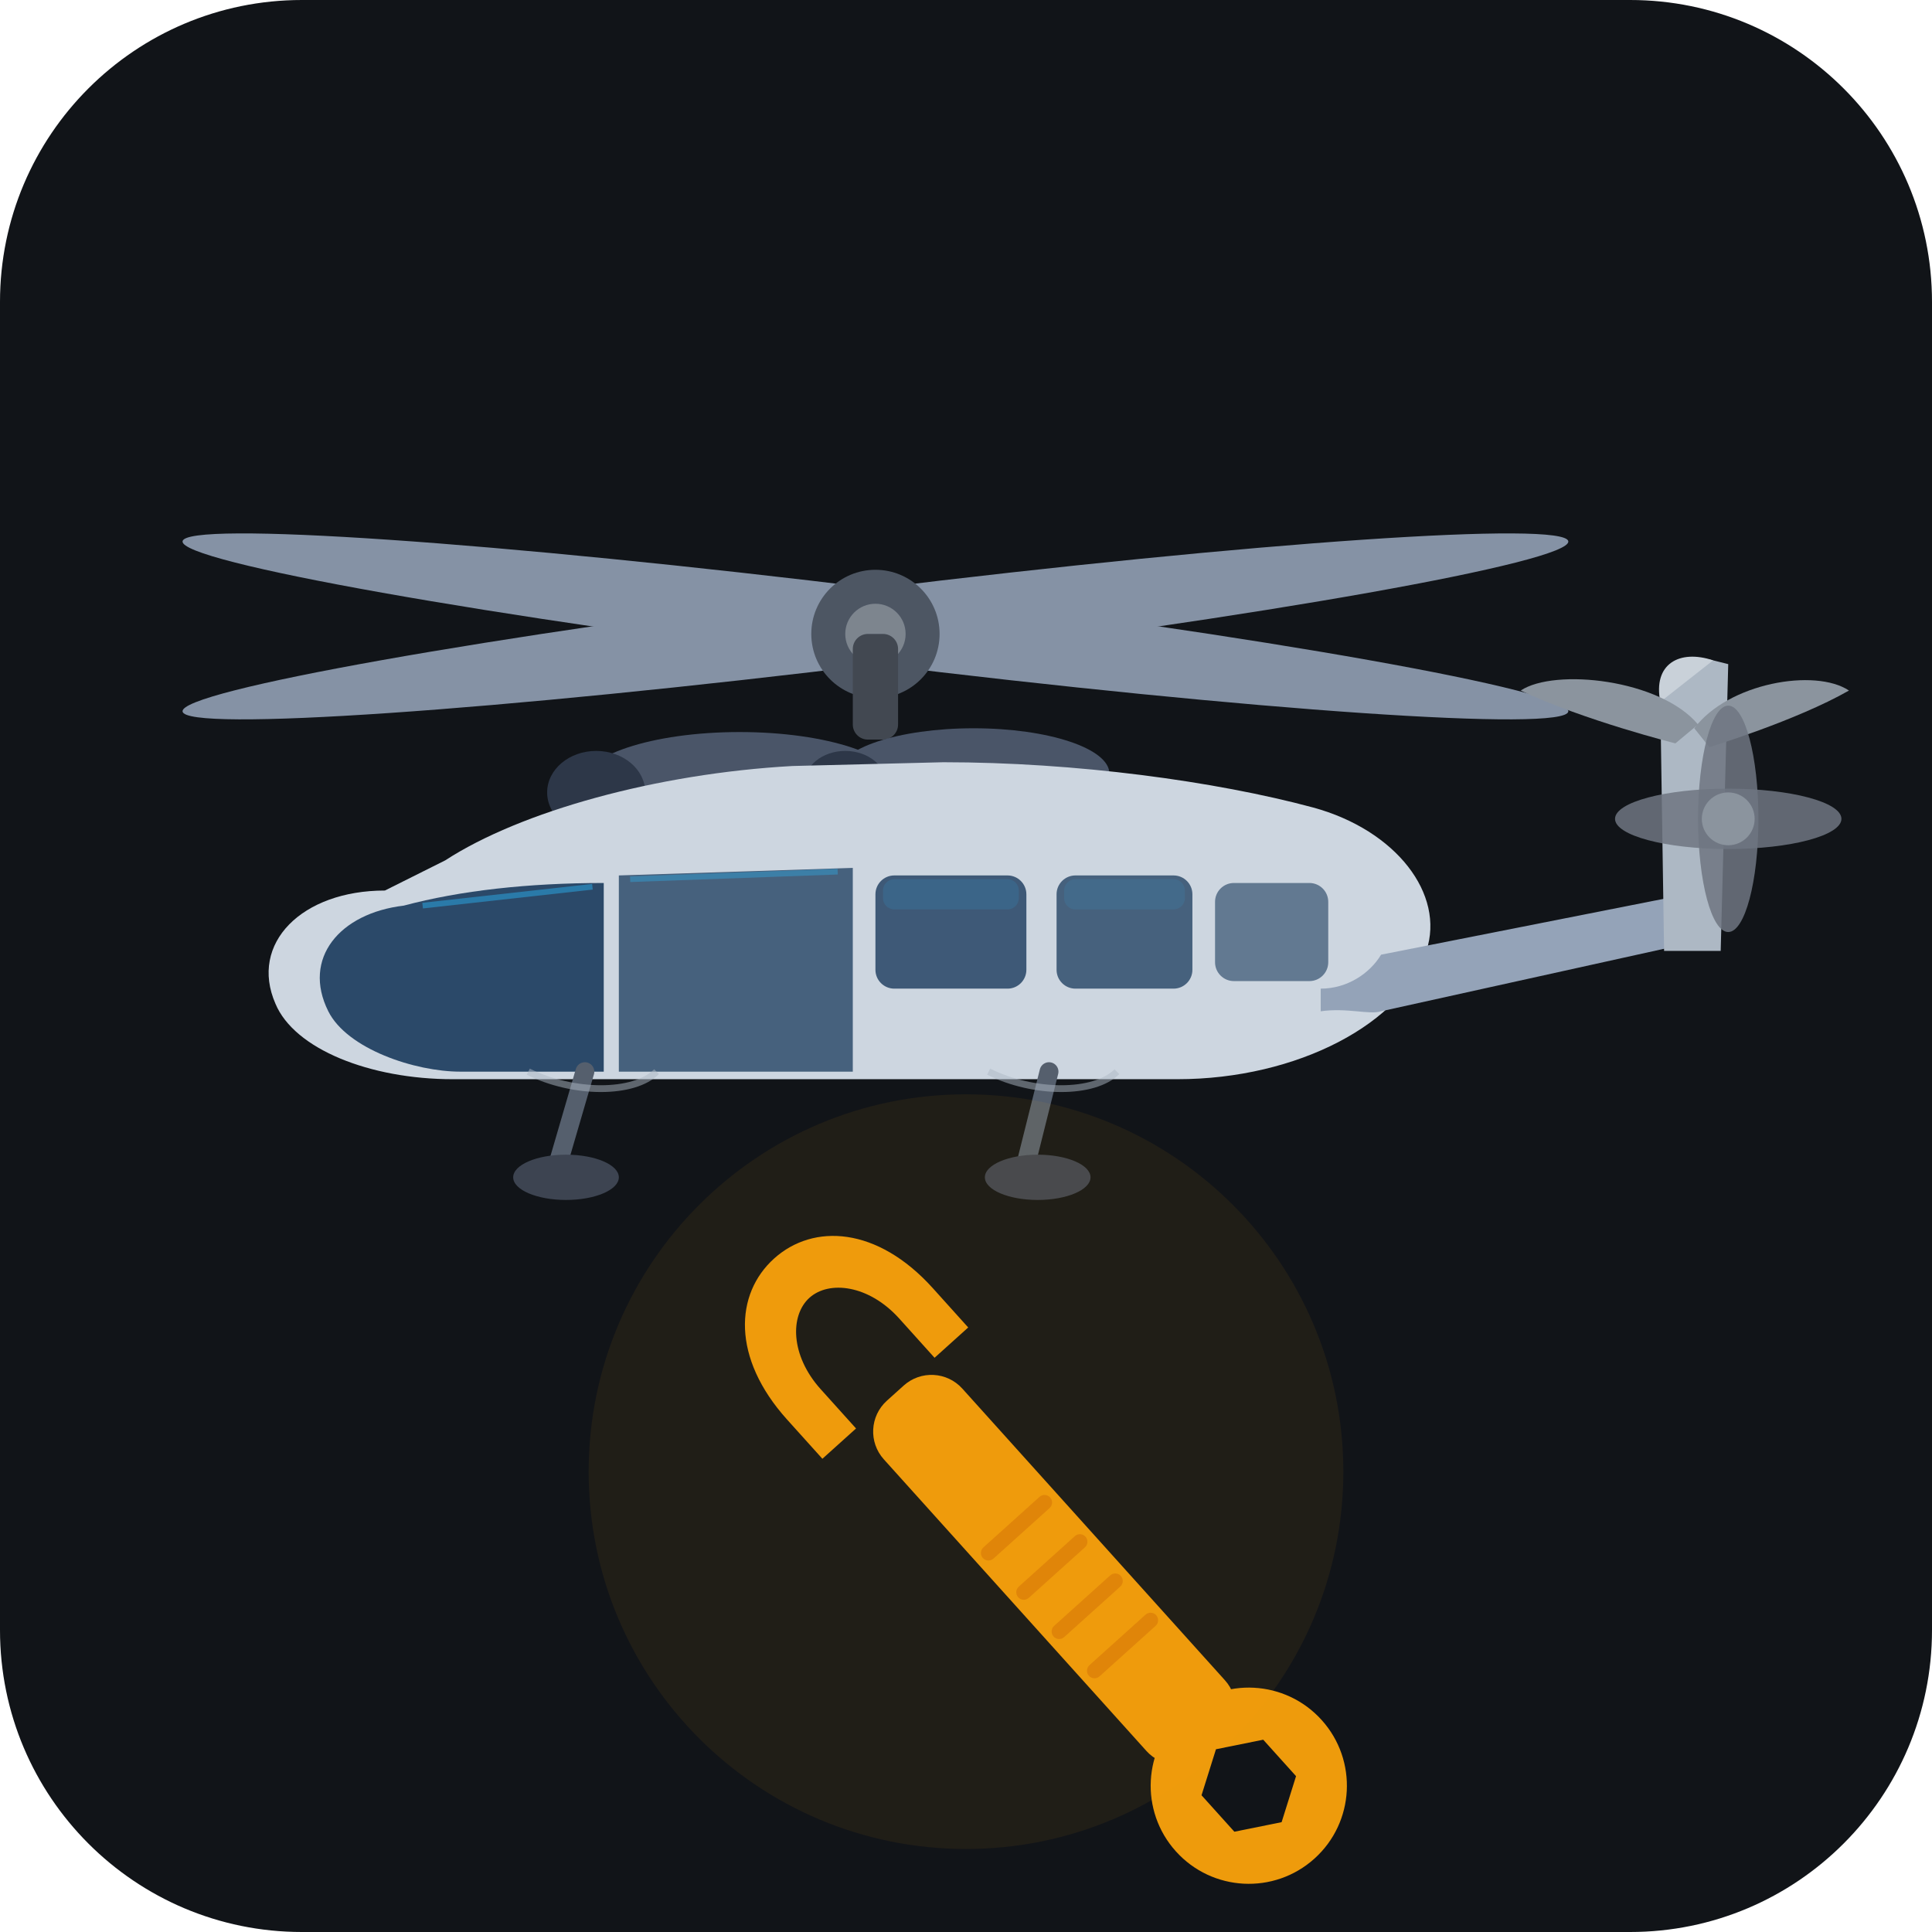
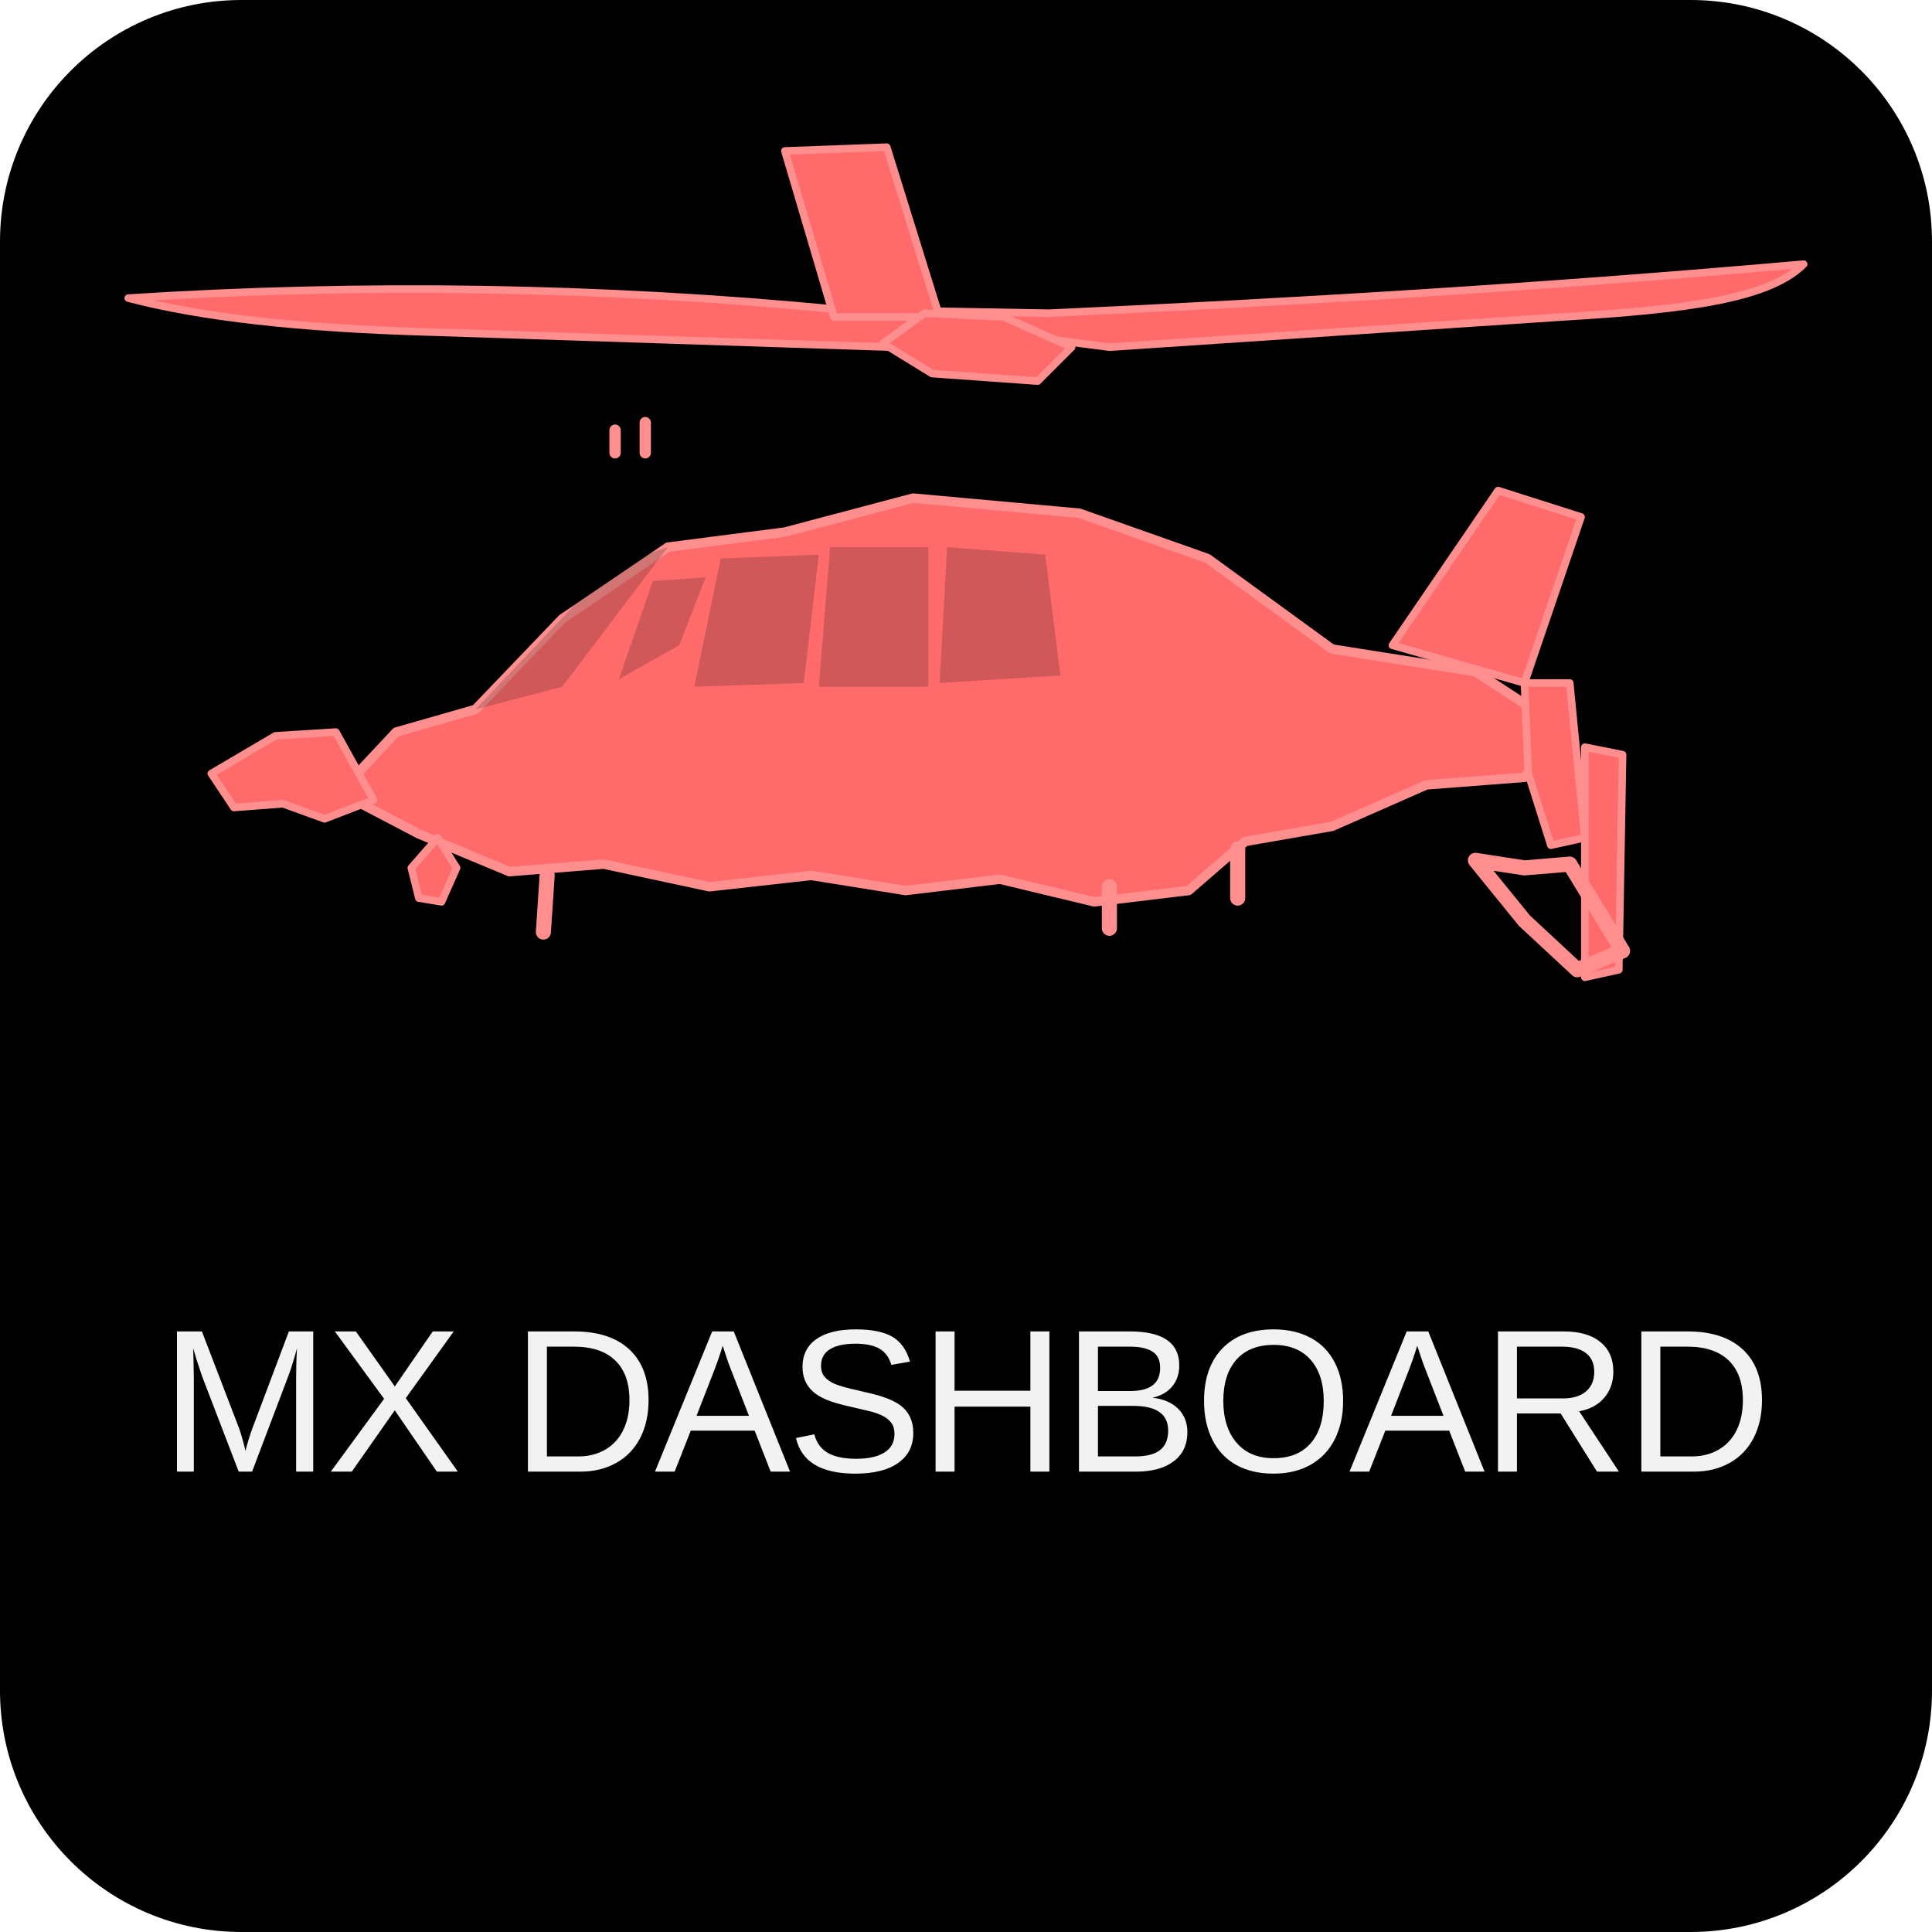
- <svg xmlns="http://www.w3.org/2000/svg" viewBox="0 0 512 512" width="512" height="512">
-   <rect width="512" height="512" rx="80" fill="#111418" />
-   <g opacity="0.88">
-     <ellipse cx="232" cy="166" rx="185" ry="10" fill="#94a3b8" transform="rotate(-7 232 166)" />
-     <ellipse cx="232" cy="166" rx="185" ry="10" fill="#94a3b8" transform="rotate(7 232 166)" />
-     <circle cx="232" cy="168" r="17" fill="#555f6d" />
-     <circle cx="232" cy="168" r="8" fill="#8b949e" />
-     <rect x="226" y="168" width="12" height="28" rx="4" fill="#484f58" />
+ <svg xmlns="http://www.w3.org/2000/svg" viewBox="0 0 512 512" width="512" height="512" role="img" aria-labelledby="title desc">
+   <rect width="512" height="512" rx="64" fill="#000000" />
+   <g fill="#ff6b6b" stroke="#ff8f8f" stroke-linecap="round" stroke-linejoin="round">
+     <path d="M34 79C96 75 160 76 222 82L278 83C344 80 410 76 478 70C469 79 448 82 414 84L294 92L263 88L236 92L114 88C79 87 53 84 34 79Z" stroke-width="2" />
+     <path d="M208 40L235 39L249 84L221 84Z" stroke-width="2" />
+     <path d="M245 83L266 84L284 92L275 101L247 99L234 91Z" stroke-width="2" />
+     <path d="M90 210L105 194L126 188L149 164L177 145L208 141L242 132L286 136L320 148L353 172L391 178L414 193L404 206L378 208L353 219L330 223L315 236L290 239L265 233L240 236L215 232L188 235L160 229L135 231L111 221Z" stroke-width="2.5" />
+     <path d="M126 188L162 150L177 145L149 182Z" fill="#000000" opacity="0.18" stroke="none" />
+     <path d="M173 154L187 153L180 171L164 180Z" fill="#000000" opacity="0.18" stroke="none" />
+     <path d="M191 148L217 147L213 181L184 182Z" fill="#000000" opacity="0.18" stroke="none" />
+     <path d="M220 145L246 145L246 182L217 182Z" fill="#000000" opacity="0.18" stroke="none" />
+     <path d="M251 145L277 147L281 179L249 181Z" fill="#000000" opacity="0.18" stroke="none" />
+     <path d="M369 171L397 130L419 137L404 181Z" stroke-width="2" />
+     <path d="M404 181L416 181L420 222L411 224L405 205Z" stroke-width="2" />
+     <path d="M420 198L430 200L429 257L420 259Z" stroke-width="2" />
+     <path d="M404 230L416 229L430 252L418 257L404 244L391 228Z" fill="none" stroke-width="4" />
+     <path d="M99 212L86 217L75 213L62 214L56 205L73 195L89 194Z" stroke-width="2" />
+     <path d="M116 222L109 230L111 238L117 239L121 230Z" stroke-width="2" />
+     <path d="M145 232L144 247" fill="none" stroke-width="4" />
+     <path d="M294 235L294 246" fill="none" stroke-width="4" />
+     <path d="M328 225L328 238" fill="none" stroke-width="4" />
+     <path d="M163 114L163 120" fill="none" stroke-width="3" />
+     <path d="M171 112L171 120" fill="none" stroke-width="3" />
  </g>
-   <ellipse cx="196" cy="208" rx="42" ry="14" fill="#4a5568" />
-   <ellipse cx="258" cy="205" rx="36" ry="12" fill="#4a5568" />
-   <ellipse cx="158" cy="210" rx="13" ry="11" fill="#2d3748" />
-   <ellipse cx="224" cy="208" rx="11" ry="9" fill="#2d3748" />
-   <path d="     M 102 236     C 80 236 66 250 73 266     C 78 278 98 286 120 286     L 312 286     C 344 286 372 271 378 252     C 383 237 370 220 348 214     C 322 207 285 202 250 202     L 210 203     C 174 205 138 215 118 228     Z   " fill="#cdd6e0" />
-   <path d="     M 107 240     C 90 242 80 254 87 268     C 92 278 110 284 122 284     L 160 284 L 160 234     C 140 234 122 236 107 240 Z   " fill="#1a3a5c" opacity="0.9" />
-   <path d="M 164 232 L 164 284 L 226 284 L 226 230 Z" fill="#1a3a5c" opacity="0.75" />
-   <line x1="112" y1="240" x2="157" y2="235" stroke="#29b6f6" stroke-width="1.5" opacity="0.45" />
-   <line x1="167" y1="233" x2="222" y2="231" stroke="#29b6f6" stroke-width="1.5" opacity="0.35" />
-   <rect x="232" y="232" width="40" height="30" rx="5" fill="#1a3a5c" opacity="0.8" />
-   <rect x="280" y="232" width="36" height="30" rx="5" fill="#1a3a5c" opacity="0.75" />
-   <rect x="322" y="234" width="30" height="26" rx="5" fill="#1a3a5c" opacity="0.6" />
-   <rect x="234" y="233" width="36" height="8" rx="3" fill="#29b6f6" opacity="0.13" />
-   <rect x="282" y="233" width="32" height="8" rx="3" fill="#29b6f6" opacity="0.11" />
-   <path d="     M 350 262     C 357 262 363 258 366 253     L 452 236 L 452 249     L 366 268     C 363 269 357 267 350 268 Z   " fill="#94a3b8" />
-   <path d="     M 440 186 C 439 178 446 173 454 175     L 458 176 L 456 252 L 441 252 Z   " fill="#adb8c4" />
-   <path d="M 440 186 C 438 176 445 172 454 175 L 440 186 Z" fill="#c9d1d9" />
-   <path d="M 444 197 C 444 197 420 191 403 183 C 412 177 440 180 450 192 Z" fill="#8b949e" />
-   <path d="M 453 198 C 453 198 476 191 490 183 C 481 177 458 181 449 193 Z" fill="#8b949e" />
-   <ellipse cx="458" cy="217" rx="8" ry="30" fill="#6e7681" opacity="0.85" />
-   <ellipse cx="458" cy="217" rx="30" ry="8" fill="#6e7681" opacity="0.85" />
-   <circle cx="458" cy="217" r="7" fill="#8b949e" />
-   <line x1="155" y1="284" x2="148" y2="308" stroke="#555f6d" stroke-width="5" stroke-linecap="round" />
-   <ellipse cx="150" cy="312" rx="14" ry="6" fill="#3d4451" />
-   <line x1="278" y1="284" x2="272" y2="308" stroke="#555f6d" stroke-width="5" stroke-linecap="round" />
-   <ellipse cx="275" cy="312" rx="14" ry="6" fill="#3d4451" />
-   <path d="M 140 284 C 152 290 168 290 174 284" fill="none" stroke="#adb8c4" stroke-width="1.8" opacity="0.5" />
-   <path d="M 262 284 C 274 290 290 290 296 284" fill="none" stroke="#adb8c4" stroke-width="1.8" opacity="0.5" />
-   <circle cx="256" cy="390" r="100" fill="#f59e0b" opacity="0.07" />
-   <g transform="translate(256, 390) rotate(-42)" opacity="0.97">
-     <path d="       M -26 -42       C -26 -64 -14 -76  0 -76       C  14 -76  26 -64  26 -42       L  26 -28 L  14 -28       L  14 -42       C  14 -54   7 -62   0 -62       C  -7 -62 -14 -54 -14 -42       L -14 -28 L -26 -28 Z     " fill="#f59e0b" />
-     <rect x="-14" y="-28" width="28" height="126" rx="11" fill="#f59e0b" />
-     <rect x="-12" y="18" width="24" height="4" rx="2" fill="#d97706" opacity="0.55" />
-     <rect x="-12" y="32" width="24" height="4" rx="2" fill="#d97706" opacity="0.55" />
-     <rect x="-12" y="46" width="24" height="4" rx="2" fill="#d97706" opacity="0.55" />
-     <rect x="-12" y="60" width="24" height="4" rx="2" fill="#d97706" opacity="0.55" />
-     <circle cx="0" cy="112" r="26" fill="#f59e0b" />
-     <polygon points="0,-13 11,-6.5 11,6.5 0,13 -11,6.5 -11,-6.5" transform="translate(0,112)" fill="#111418" />
-   </g>
+   <text x="256" y="390" text-anchor="middle" font-family="Arial, Helvetica, sans-serif" font-size="54" letter-spacing="-1" fill="#f2f2f2">MX DASHBOARD</text>
</svg>
